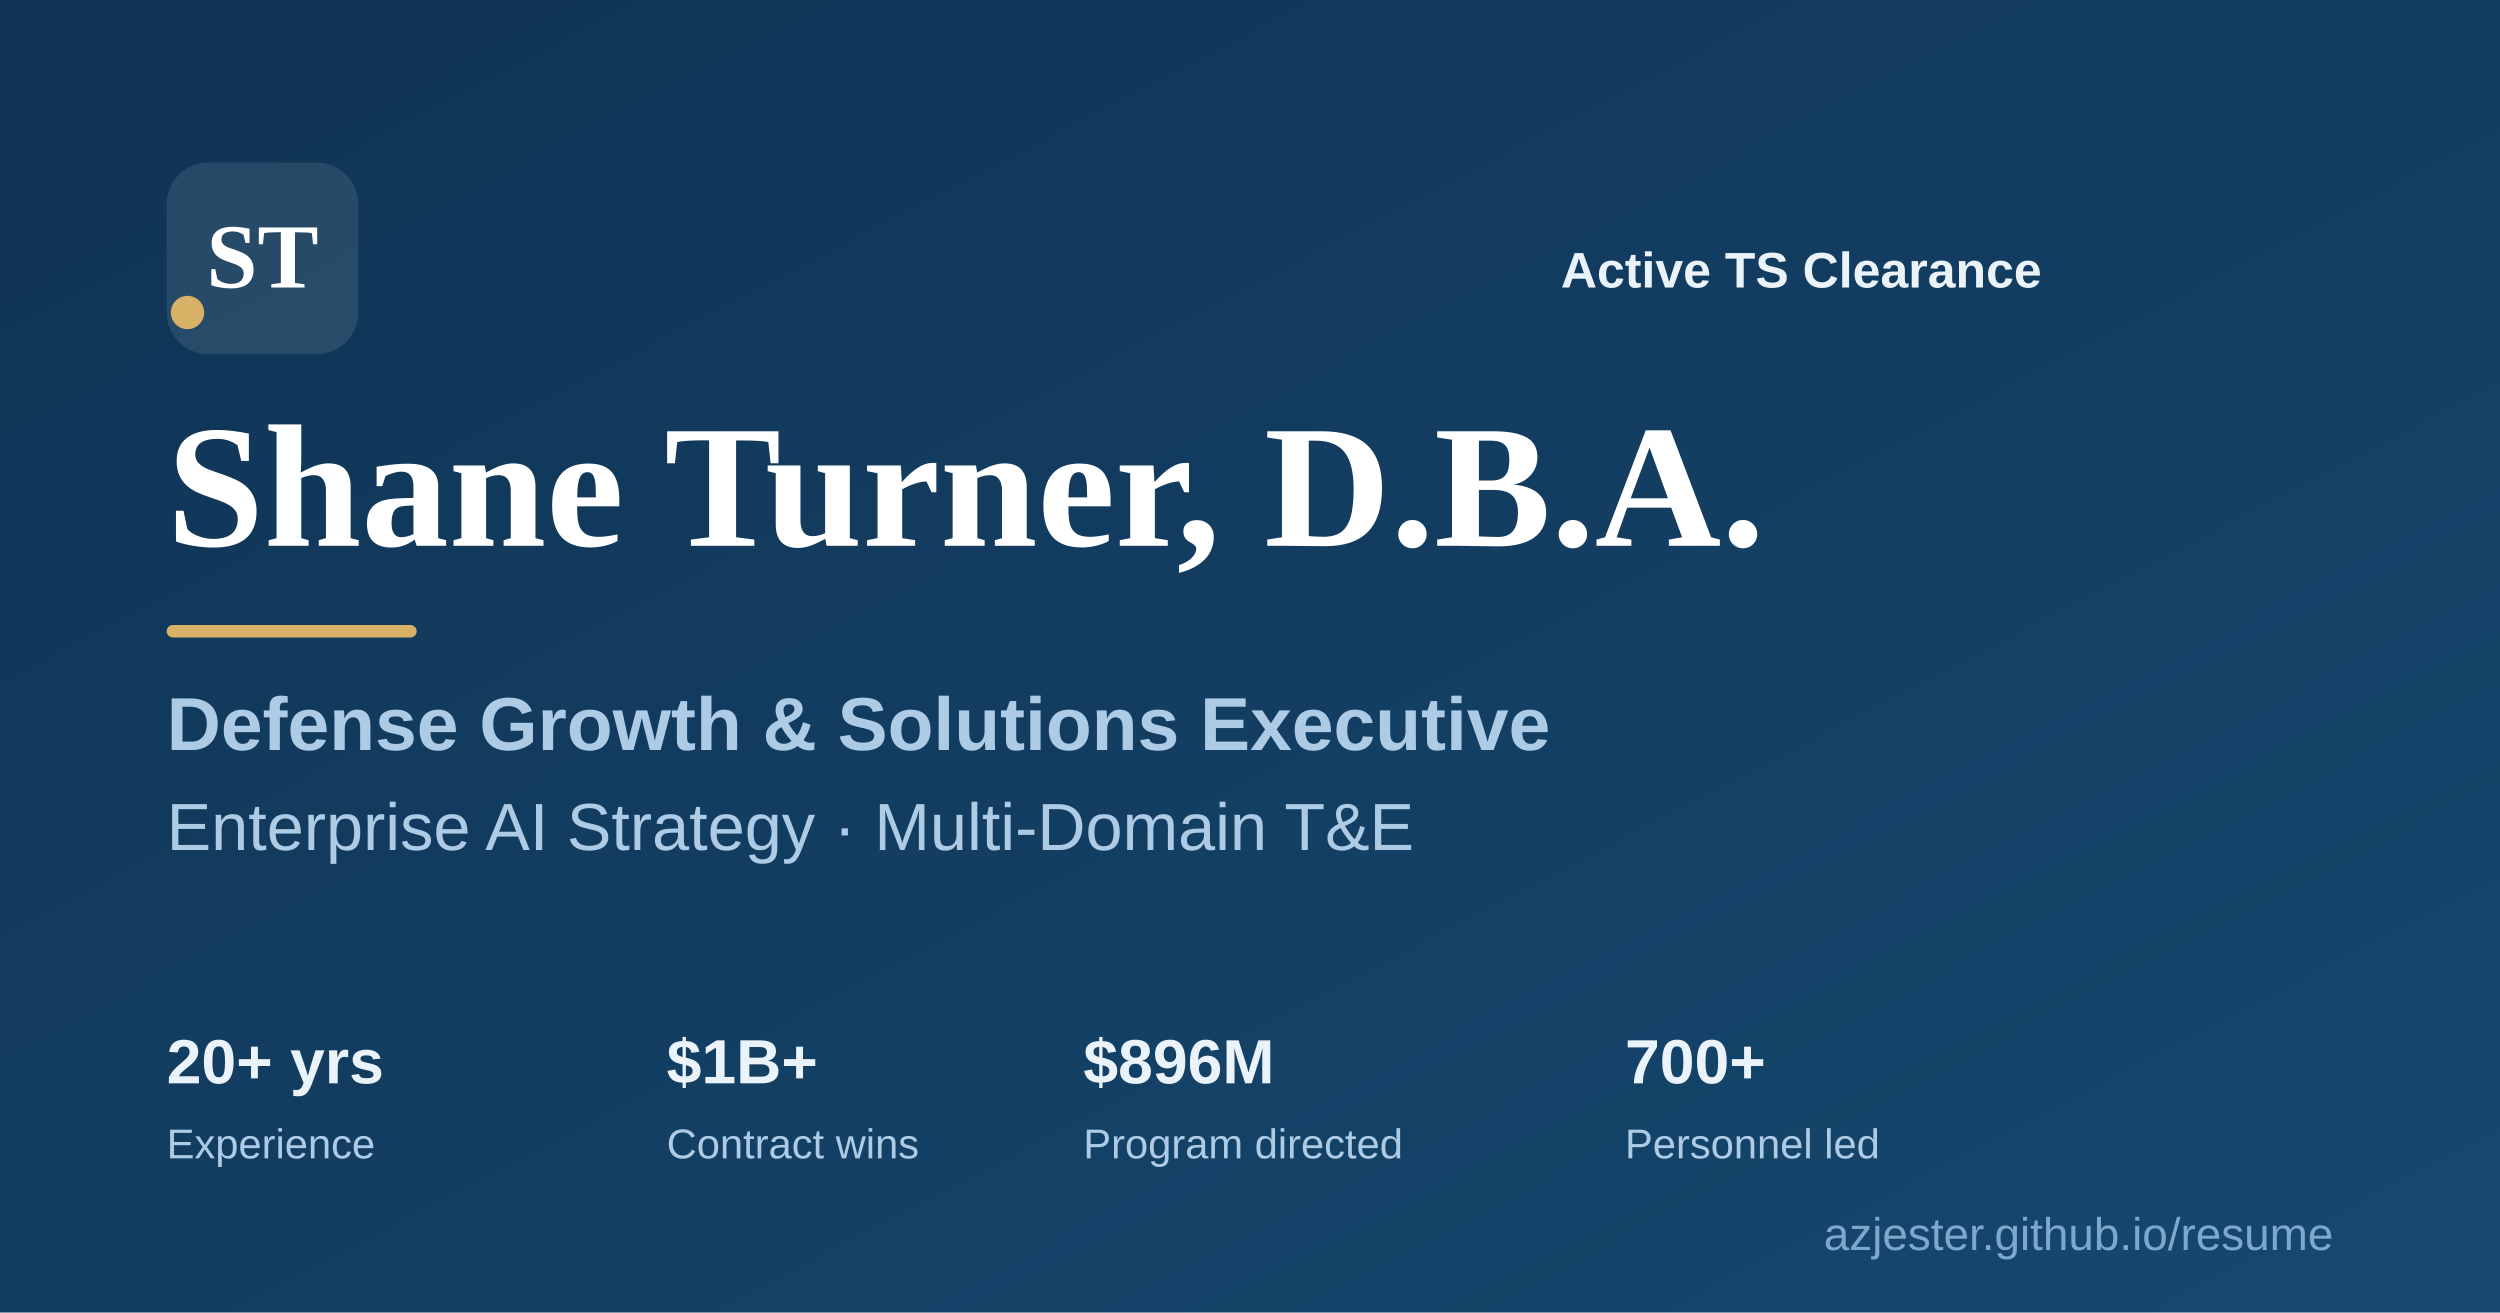
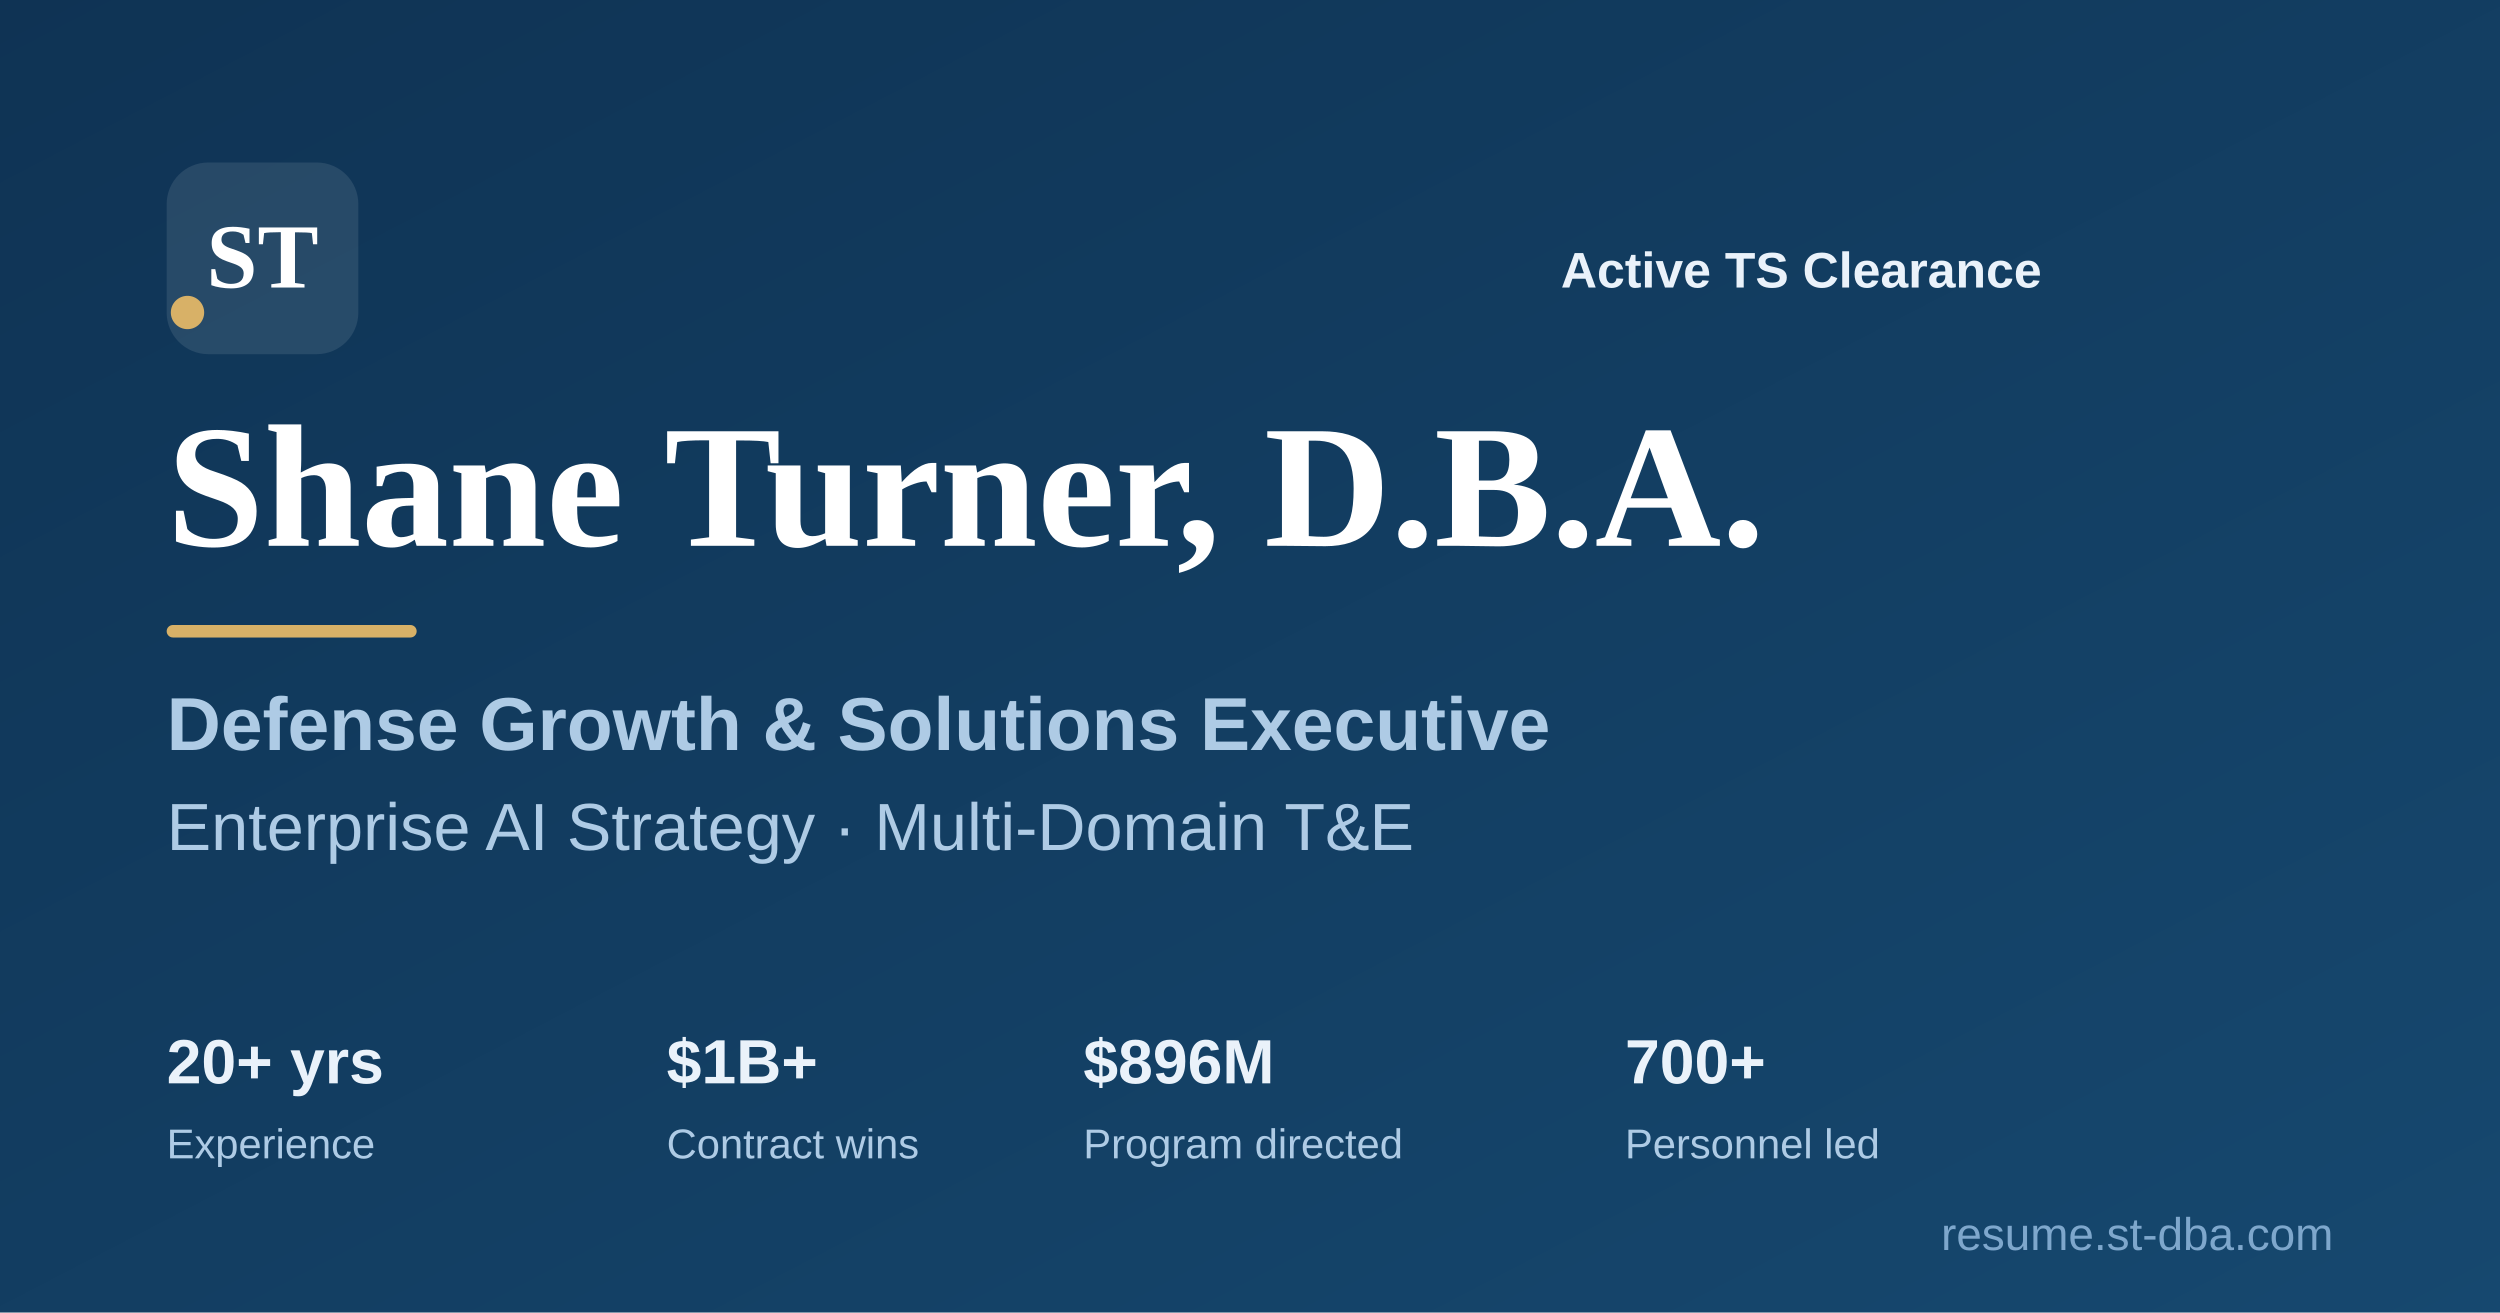
<svg xmlns="http://www.w3.org/2000/svg" width="1200" height="630" viewBox="0 0 1200 630" role="img" aria-label="Shane Turner, D.B.A. · Defense Growth and Solutions Executive">
  <defs>
    <linearGradient id="bg" x1="0" y1="0" x2="1" y2="1">
      <stop offset="0" stop-color="#0f3354" />
      <stop offset="1" stop-color="#16486f" />
    </linearGradient>
  </defs>
  <rect width="1200" height="630" fill="url(#bg)" />
  <rect x="80" y="300" width="120" height="6" rx="3" fill="#d8b167" />
  <rect x="80" y="78" width="92" height="92" rx="20" fill="#ffffff" opacity="0.10" />
  <text x="126" y="138" font-family="Georgia, 'Times New Roman', serif" font-size="44" font-weight="700" fill="#ffffff" text-anchor="middle">ST</text>
  <text x="80" y="262" font-family="Georgia, 'Times New Roman', serif" font-size="84" font-weight="700" fill="#ffffff">Shane Turner, D.B.A.</text>
  <text x="80" y="360" font-family="Arial, Helvetica, sans-serif" font-size="36" font-weight="600" fill="#aecbe5">Defense Growth &amp; Solutions Executive</text>
  <text x="80" y="408" font-family="Arial, Helvetica, sans-serif" font-size="32" font-weight="400" fill="#aecbe5">Enterprise AI Strategy · Multi-Domain T&amp;E</text>
  <g font-family="Arial, Helvetica, sans-serif" fill="#eaf2fa">
    <text x="80" y="520" font-size="30" font-weight="700">20+ yrs</text>
    <text x="80" y="556" font-size="20" fill="#aecbe5">Experience</text>
    <text x="320" y="520" font-size="30" font-weight="700">$1B+</text>
    <text x="320" y="556" font-size="20" fill="#aecbe5">Contract wins</text>
    <text x="520" y="520" font-size="30" font-weight="700">$896M</text>
    <text x="520" y="556" font-size="20" fill="#aecbe5">Program directed</text>
    <text x="780" y="520" font-size="30" font-weight="700">700+</text>
    <text x="780" y="556" font-size="20" fill="#aecbe5">Personnel led</text>
  </g>
  <g transform="translate(80,150)">
    <circle cx="10" cy="0" r="8" fill="#d8b167" />
  </g>
  <text x="980" y="138" font-family="Arial, Helvetica, sans-serif" font-size="24" font-weight="600" fill="#eaf2fa" text-anchor="end">Active TS Clearance</text>
-   <text x="1120" y="600" font-family="Arial, Helvetica, sans-serif" font-size="22" fill="#7ea7cc" text-anchor="end">azjester.github.io/resume</text>
+   <text x="1120" y="600" font-family="Arial, Helvetica, sans-serif" font-size="22" fill="#7ea7cc" text-anchor="end">resume.st-dba.com</text>
</svg>
